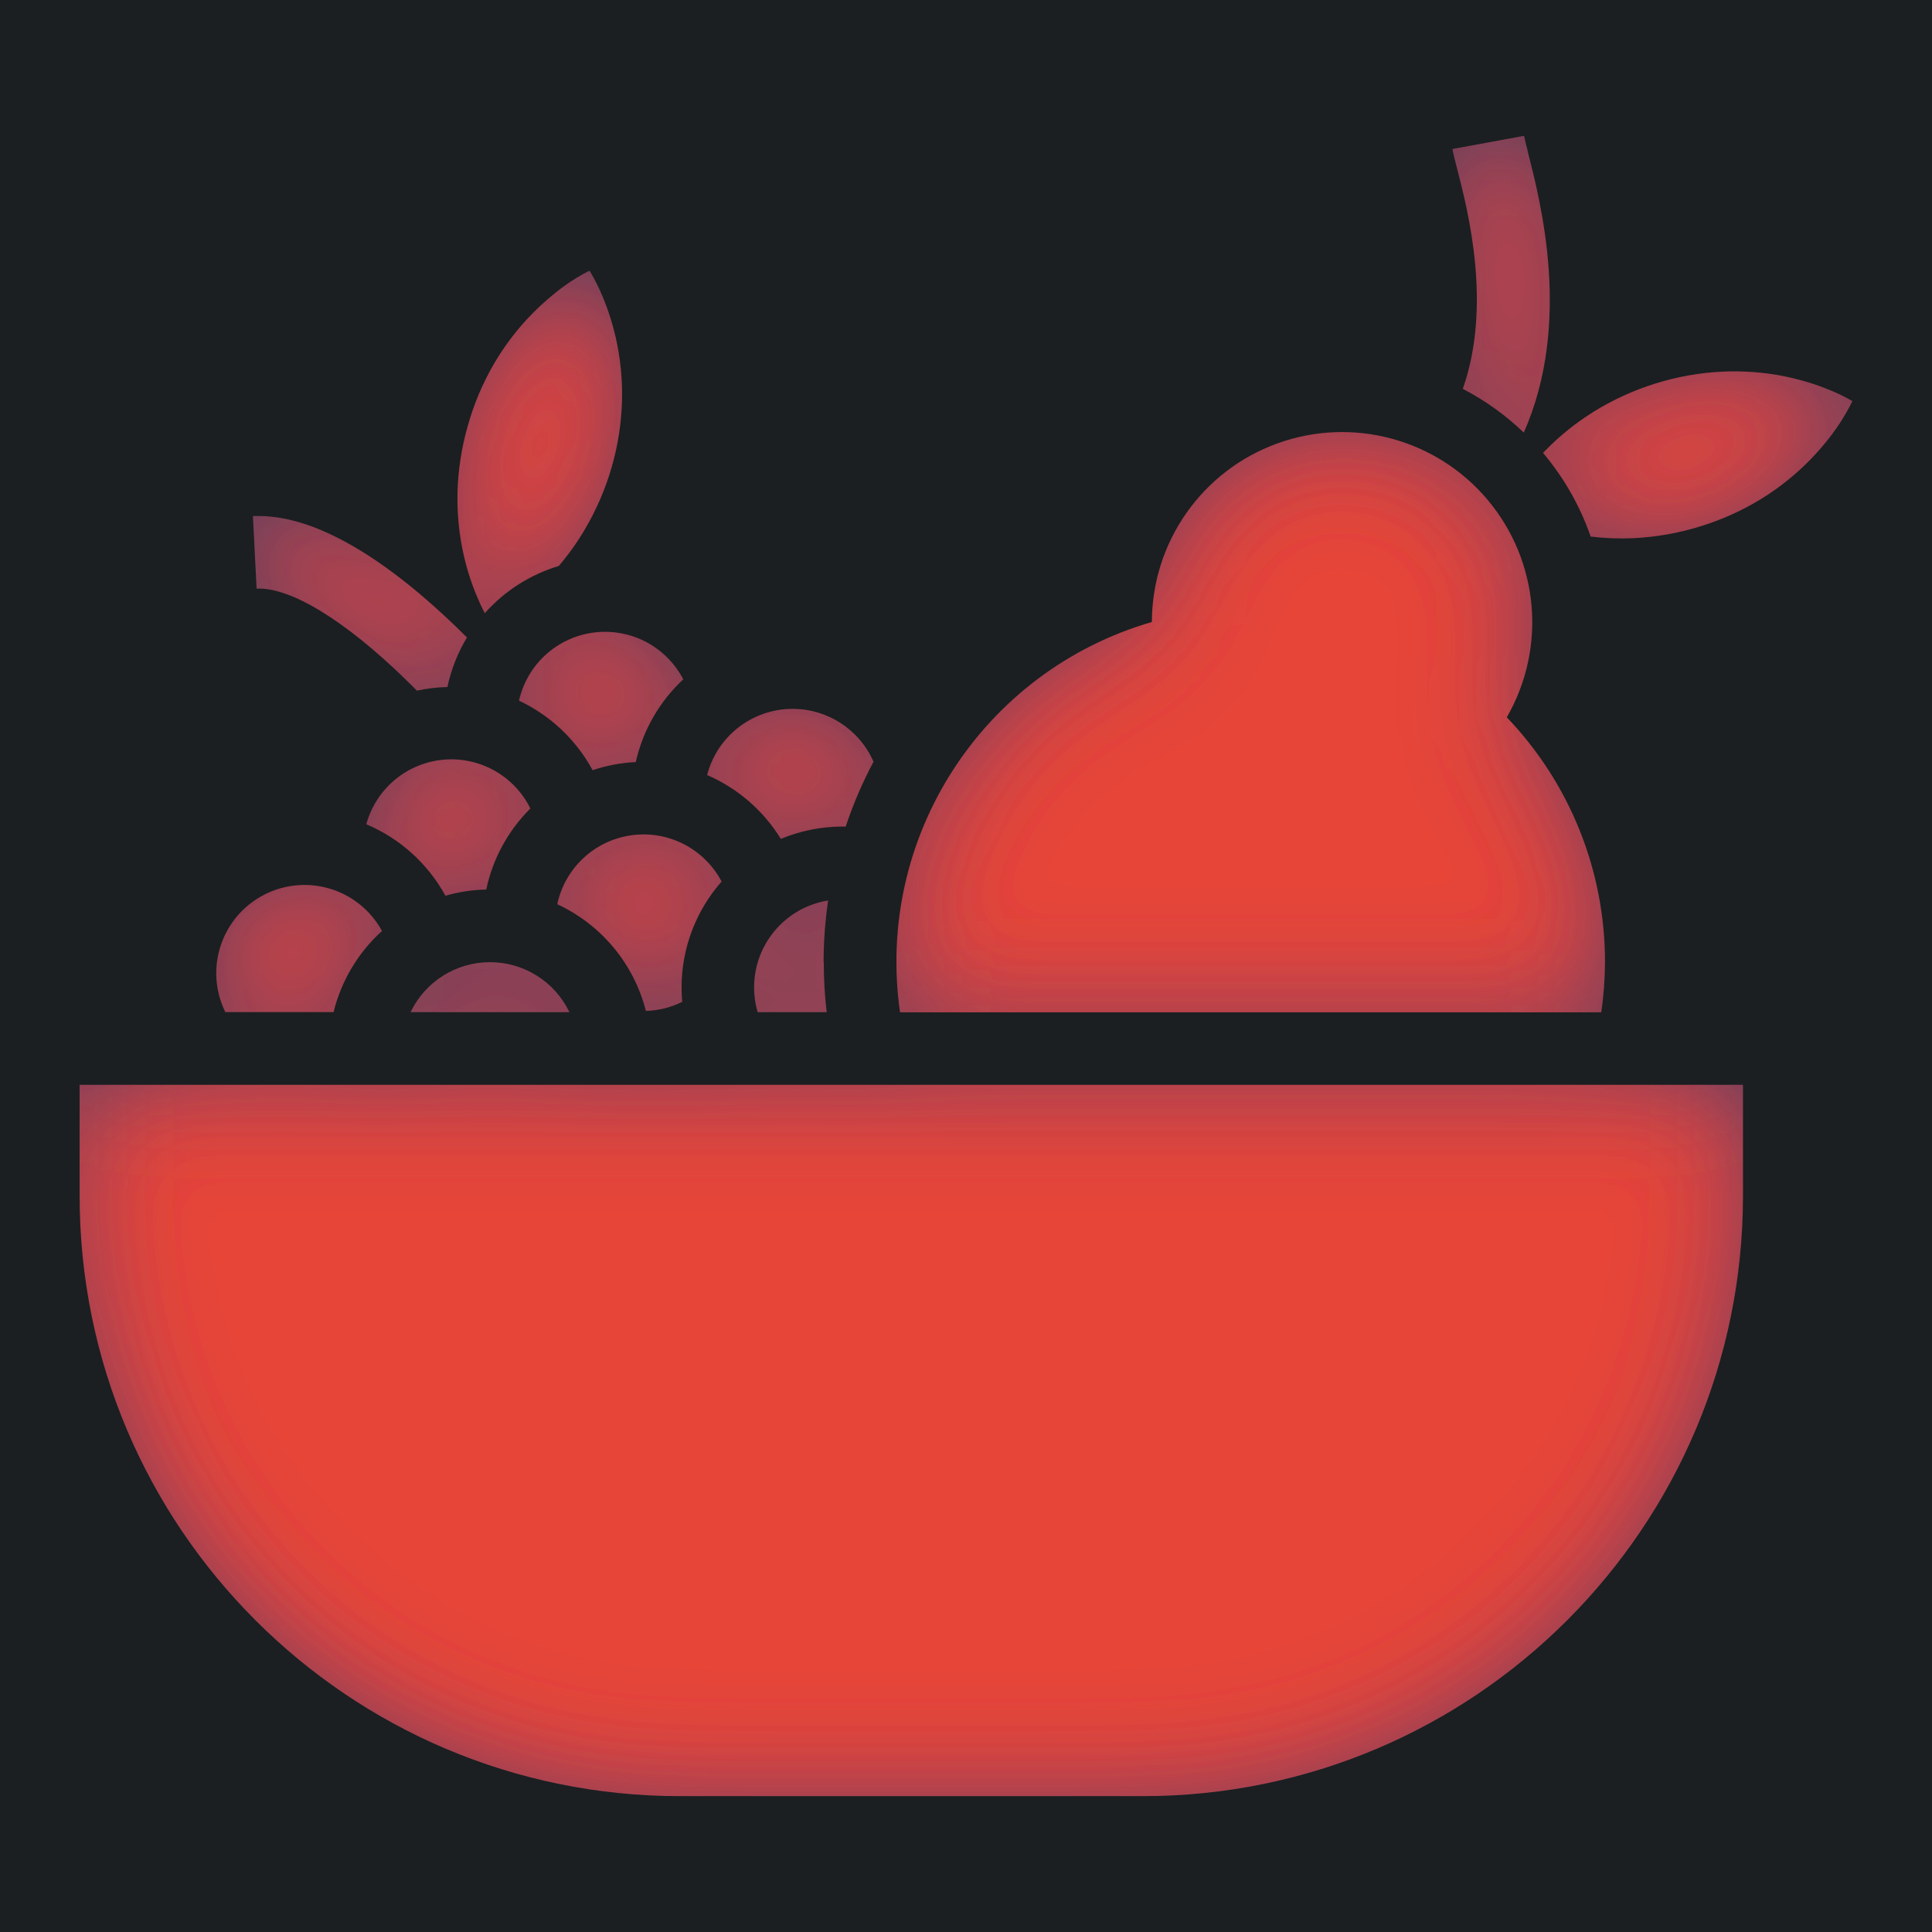
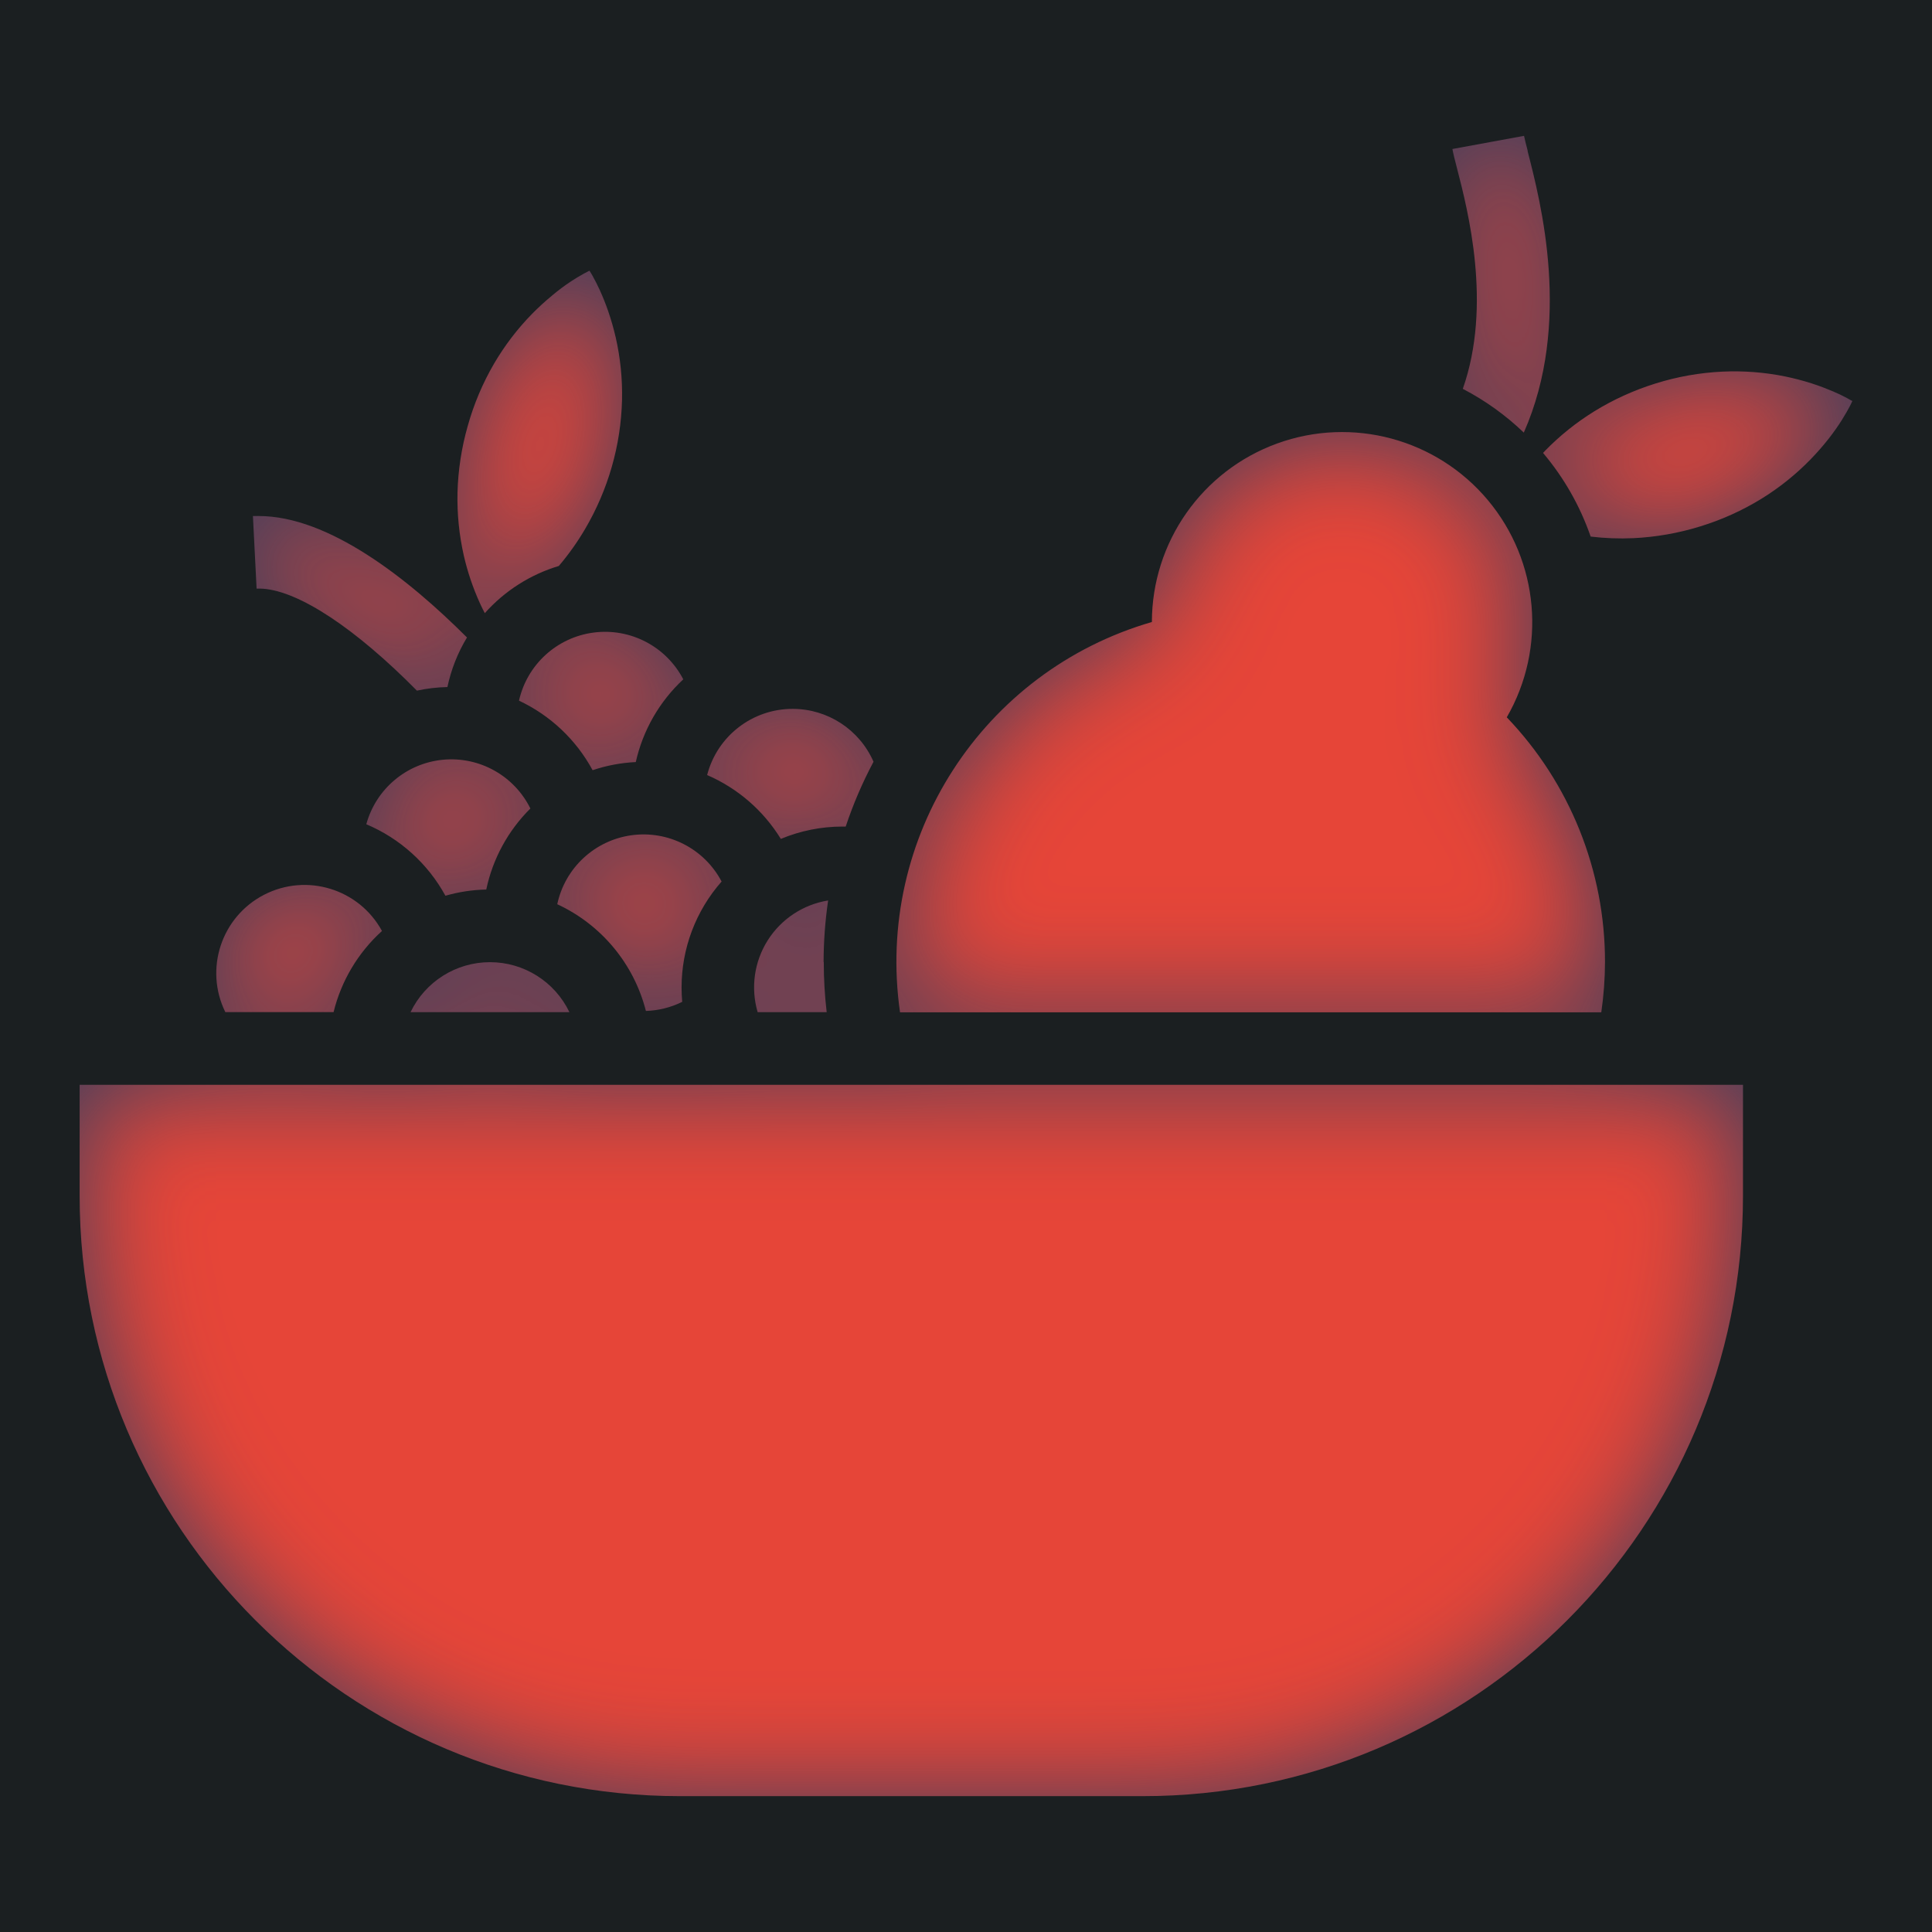
- <svg xmlns="http://www.w3.org/2000/svg" style="height: 512px; width: 512px;" viewBox="0 0 512 512">
-   <defs>
-     <filter id="shadow-1" height="300%" width="300%" x="-100%" y="-100%">
-       <feFlood flood-color="rgba(58, 63, 94, 1)" result="flood" />
-       <feComposite in="flood" in2="SourceGraphic" operator="out" result="composite" />
-       <feGaussianBlur in="composite" stdDeviation="15" result="blur" />
-       <feOffset dx="0" dy="0" result="offset" />
-       <feComposite in2="SourceGraphic" in="offset" operator="atop" />
+ <svg xmlns="http://www.w3.org/2000/svg" style="height: 512px; width: 512px;" viewBox="0 0 512 512" version="1.1" id="svg3">
+   <defs id="defs2">
+     <filter id="shadow-1" height="1.164" width="1.153" x="-0.077" y="-0.082">
+       <feComposite in="flood" in2="SourceGraphic" operator="out" result="composite" id="feComposite1" />
+       <feGaussianBlur in="composite" stdDeviation="15" result="blur" id="feGaussianBlur1" />
+       <feOffset dx="0" dy="0" result="offset" id="feOffset1" />
+       <feComposite in2="SourceGraphic" in="offset" operator="atop" id="feComposite2" />
+     </filter>
+     <filter style="color-interpolation-filters:sRGB;" id="filter4" x="-0.153" y="-0.164" width="1.307" height="1.327">
+       <feFlood result="flood" in="SourceGraphic" flood-opacity="1" flood-color="rgb(58,63,94)" id="feFlood3" />
+       <feGaussianBlur result="blur" in="SourceGraphic" stdDeviation="15" id="feGaussianBlur3" />
+       <feOffset result="offset" in="blur" dx="0" dy="0" id="feOffset3" />
+       <feComposite result="comp1" operator="out" in="flood" in2="offset" id="feComposite3" />
+       <feComposite result="comp2" operator="atop" in="comp1" in2="SourceGraphic" id="feComposite4" />
    </filter>
  </defs>
-   <path d="M0 0h512v512H0z" fill="#1b1f21" fill-opacity="1" />
-   <g class="" style="" transform="translate(0,0)">
-     <path d="M150.902 268.233h-42.1a23.347 23.347 0 0 1 42.1 0zm67.359-13.292a114.847 114.847 0 0 1 1.203-16.31 23.335 23.335 0 0 0-18.68 29.602h18.295a113.38 113.38 0 0 1-.77-13.292zm-94.532-86.027c-15.637-15.637-36.638-32.164-55.162-32.164h-1.54l.975 19.246c8.913-.433 23.287 8.3 39.489 24.056q1.528 1.48 2.995 2.972a42.58 42.58 0 0 1 8.083-.95 42.34 42.34 0 0 1 5.208-13.172zm24.37-18.933a68.706 68.706 0 0 0 6.928-9.743 71.172 71.172 0 0 0 7.11-16.55 70.174 70.174 0 0 0 2.706-17.695 67.72 67.72 0 0 0-1.672-16.575 69.043 69.043 0 0 0-2.01-7 63.499 63.499 0 0 0-2.236-5.594 53.963 53.963 0 0 0-1.889-3.728c-.228-.433-.469-.782-.601-1.01l-.217-.35-.36.18c-.241.121-.614.302-1.035.542a52.092 52.092 0 0 0-3.609 2.177 52.07 52.07 0 0 0-4.811 3.609 69.031 69.031 0 0 0-5.377 4.907 67.72 67.72 0 0 0-10.104 13.232 70.174 70.174 0 0 0-6.964 16.49 71.16 71.16 0 0 0-2.719 17.779 68.562 68.562 0 0 0 1.672 16.575 66.337 66.337 0 0 0 4.234 12.546c.47 1.058.927 1.96 1.336 2.718a42.713 42.713 0 0 1 19.666-12.522zm342.413-43.903c-.228-.133-.59-.35-1.022-.578a43.443 43.443 0 0 0-3.777-1.804c-1.6-.674-3.5-1.42-5.641-2.105a69.031 69.031 0 0 0-7.049-1.84 67.72 67.72 0 0 0-16.611-1.263 70.174 70.174 0 0 0-17.634 3.127 71.172 71.172 0 0 0-16.31 7.41 68.562 68.562 0 0 0-13.003 10.428l-.542.578a69.633 69.633 0 0 1 12.618 22.168 68.67 68.67 0 0 0 11.307.421 71.16 71.16 0 0 0 17.646-3.091 70.174 70.174 0 0 0 16.322-7.362 67.72 67.72 0 0 0 13.003-10.428 69.02 69.02 0 0 0 4.811-5.497c1.384-1.78 2.55-3.44 3.477-4.932.926-1.492 1.635-2.718 2.093-3.609.24-.433.409-.817.517-1.058l.18-.373zm-85.642-66.06c-.433-1.697-.854-3.296-.986-4.018l-18.981 3.488c.252 1.384.685 3.043 1.275 5.329 2.814 10.898 9.298 36.013 1.48 58.23a69.97 69.97 0 0 1 16.165 11.595c12.787-28.928 4.511-61.032.999-74.625zM180.179 476h122.618a159.112 159.112 0 0 0 159.112-159.112v-29.41H21.103V316.9A159.112 159.112 0 0 0 180.179 476zm245.163-221.059a93.545 93.545 0 0 0-26.03-64.845 50.4 50.4 0 1 0-94.05-25.26 93.822 93.822 0 0 0-66.745 103.445h185.839a94.604 94.604 0 0 0 .986-13.34zm-244.718 6.748a42.412 42.412 0 0 1 10.609-28.074 23.383 23.383 0 0 0-43.555 6.014 42.81 42.81 0 0 1 23.492 28.28 23.287 23.287 0 0 0 9.622-2.407 43.845 43.845 0 0 1-.168-3.813zm-79.388-14.963a23.383 23.383 0 0 0-41.522 21.495h28.688a42.665 42.665 0 0 1 12.822-21.495zm79.845-66.686a23.371 23.371 0 0 0-43.543 5.642 42.905 42.905 0 0 1 19.51 18.427 42.292 42.292 0 0 1 11.44-2.153 42.653 42.653 0 0 1 12.58-21.916zm29 7.819a23.383 23.383 0 0 0-22.685 17.537 42.905 42.905 0 0 1 19.534 16.924 42.316 42.316 0 0 1 16.335-3.271h.854a111.36 111.36 0 0 1 7.373-17.177 23.383 23.383 0 0 0-21.41-14.013zm-69.524 26.402a23.36 23.36 0 0 0-43.483 4.174 42.905 42.905 0 0 1 20.966 18.945 42.557 42.557 0 0 1 10.826-1.648 42.593 42.593 0 0 1 11.691-21.47z" fill="#e64539" fill-opacity="1" filter="url(#shadow-1)" />
+   <path d="M0 0h512v512H0z" fill="#1b1f21" fill-opacity="1" id="path2" />
+   <g class="" style="filter:url(#filter4)" transform="translate(0,0)" id="g3">
+     <path d="M150.902 268.233h-42.1a23.347 23.347 0 0 1 42.1 0zm67.359-13.292a114.847 114.847 0 0 1 1.203-16.31 23.335 23.335 0 0 0-18.68 29.602h18.295a113.38 113.38 0 0 1-.77-13.292zm-94.532-86.027c-15.637-15.637-36.638-32.164-55.162-32.164h-1.54l.975 19.246c8.913-.433 23.287 8.3 39.489 24.056q1.528 1.48 2.995 2.972a42.58 42.58 0 0 1 8.083-.95 42.34 42.34 0 0 1 5.208-13.172zm24.37-18.933a68.706 68.706 0 0 0 6.928-9.743 71.172 71.172 0 0 0 7.11-16.55 70.174 70.174 0 0 0 2.706-17.695 67.72 67.72 0 0 0-1.672-16.575 69.043 69.043 0 0 0-2.01-7 63.499 63.499 0 0 0-2.236-5.594 53.963 53.963 0 0 0-1.889-3.728c-.228-.433-.469-.782-.601-1.01l-.217-.35-.36.18c-.241.121-.614.302-1.035.542a52.092 52.092 0 0 0-3.609 2.177 52.07 52.07 0 0 0-4.811 3.609 69.031 69.031 0 0 0-5.377 4.907 67.72 67.72 0 0 0-10.104 13.232 70.174 70.174 0 0 0-6.964 16.49 71.16 71.16 0 0 0-2.719 17.779 68.562 68.562 0 0 0 1.672 16.575 66.337 66.337 0 0 0 4.234 12.546c.47 1.058.927 1.96 1.336 2.718a42.713 42.713 0 0 1 19.666-12.522zm342.413-43.903c-.228-.133-.59-.35-1.022-.578a43.443 43.443 0 0 0-3.777-1.804c-1.6-.674-3.5-1.42-5.641-2.105a69.031 69.031 0 0 0-7.049-1.84 67.72 67.72 0 0 0-16.611-1.263 70.174 70.174 0 0 0-17.634 3.127 71.172 71.172 0 0 0-16.31 7.41 68.562 68.562 0 0 0-13.003 10.428l-.542.578a69.633 69.633 0 0 1 12.618 22.168 68.67 68.67 0 0 0 11.307.421 71.16 71.16 0 0 0 17.646-3.091 70.174 70.174 0 0 0 16.322-7.362 67.72 67.72 0 0 0 13.003-10.428 69.02 69.02 0 0 0 4.811-5.497c1.384-1.78 2.55-3.44 3.477-4.932.926-1.492 1.635-2.718 2.093-3.609.24-.433.409-.817.517-1.058l.18-.373zm-85.642-66.06c-.433-1.697-.854-3.296-.986-4.018l-18.981 3.488c.252 1.384.685 3.043 1.275 5.329 2.814 10.898 9.298 36.013 1.48 58.23a69.97 69.97 0 0 1 16.165 11.595c12.787-28.928 4.511-61.032.999-74.625zM180.179 476h122.618a159.112 159.112 0 0 0 159.112-159.112v-29.41H21.103V316.9A159.112 159.112 0 0 0 180.179 476zm245.163-221.059a93.545 93.545 0 0 0-26.03-64.845 50.4 50.4 0 1 0-94.05-25.26 93.822 93.822 0 0 0-66.745 103.445h185.839a94.604 94.604 0 0 0 .986-13.34zm-244.718 6.748a42.412 42.412 0 0 1 10.609-28.074 23.383 23.383 0 0 0-43.555 6.014 42.81 42.81 0 0 1 23.492 28.28 23.287 23.287 0 0 0 9.622-2.407 43.845 43.845 0 0 1-.168-3.813zm-79.388-14.963a23.383 23.383 0 0 0-41.522 21.495h28.688a42.665 42.665 0 0 1 12.822-21.495zm79.845-66.686a23.371 23.371 0 0 0-43.543 5.642 42.905 42.905 0 0 1 19.51 18.427 42.292 42.292 0 0 1 11.44-2.153 42.653 42.653 0 0 1 12.58-21.916zm29 7.819a23.383 23.383 0 0 0-22.685 17.537 42.905 42.905 0 0 1 19.534 16.924 42.316 42.316 0 0 1 16.335-3.271h.854a111.36 111.36 0 0 1 7.373-17.177 23.383 23.383 0 0 0-21.41-14.013zm-69.524 26.402a23.36 23.36 0 0 0-43.483 4.174 42.905 42.905 0 0 1 20.966 18.945 42.557 42.557 0 0 1 10.826-1.648 42.593 42.593 0 0 1 11.691-21.47z" fill="#e64539" fill-opacity="1" filter="url(#shadow-1)" id="path3" />
  </g>
</svg>
